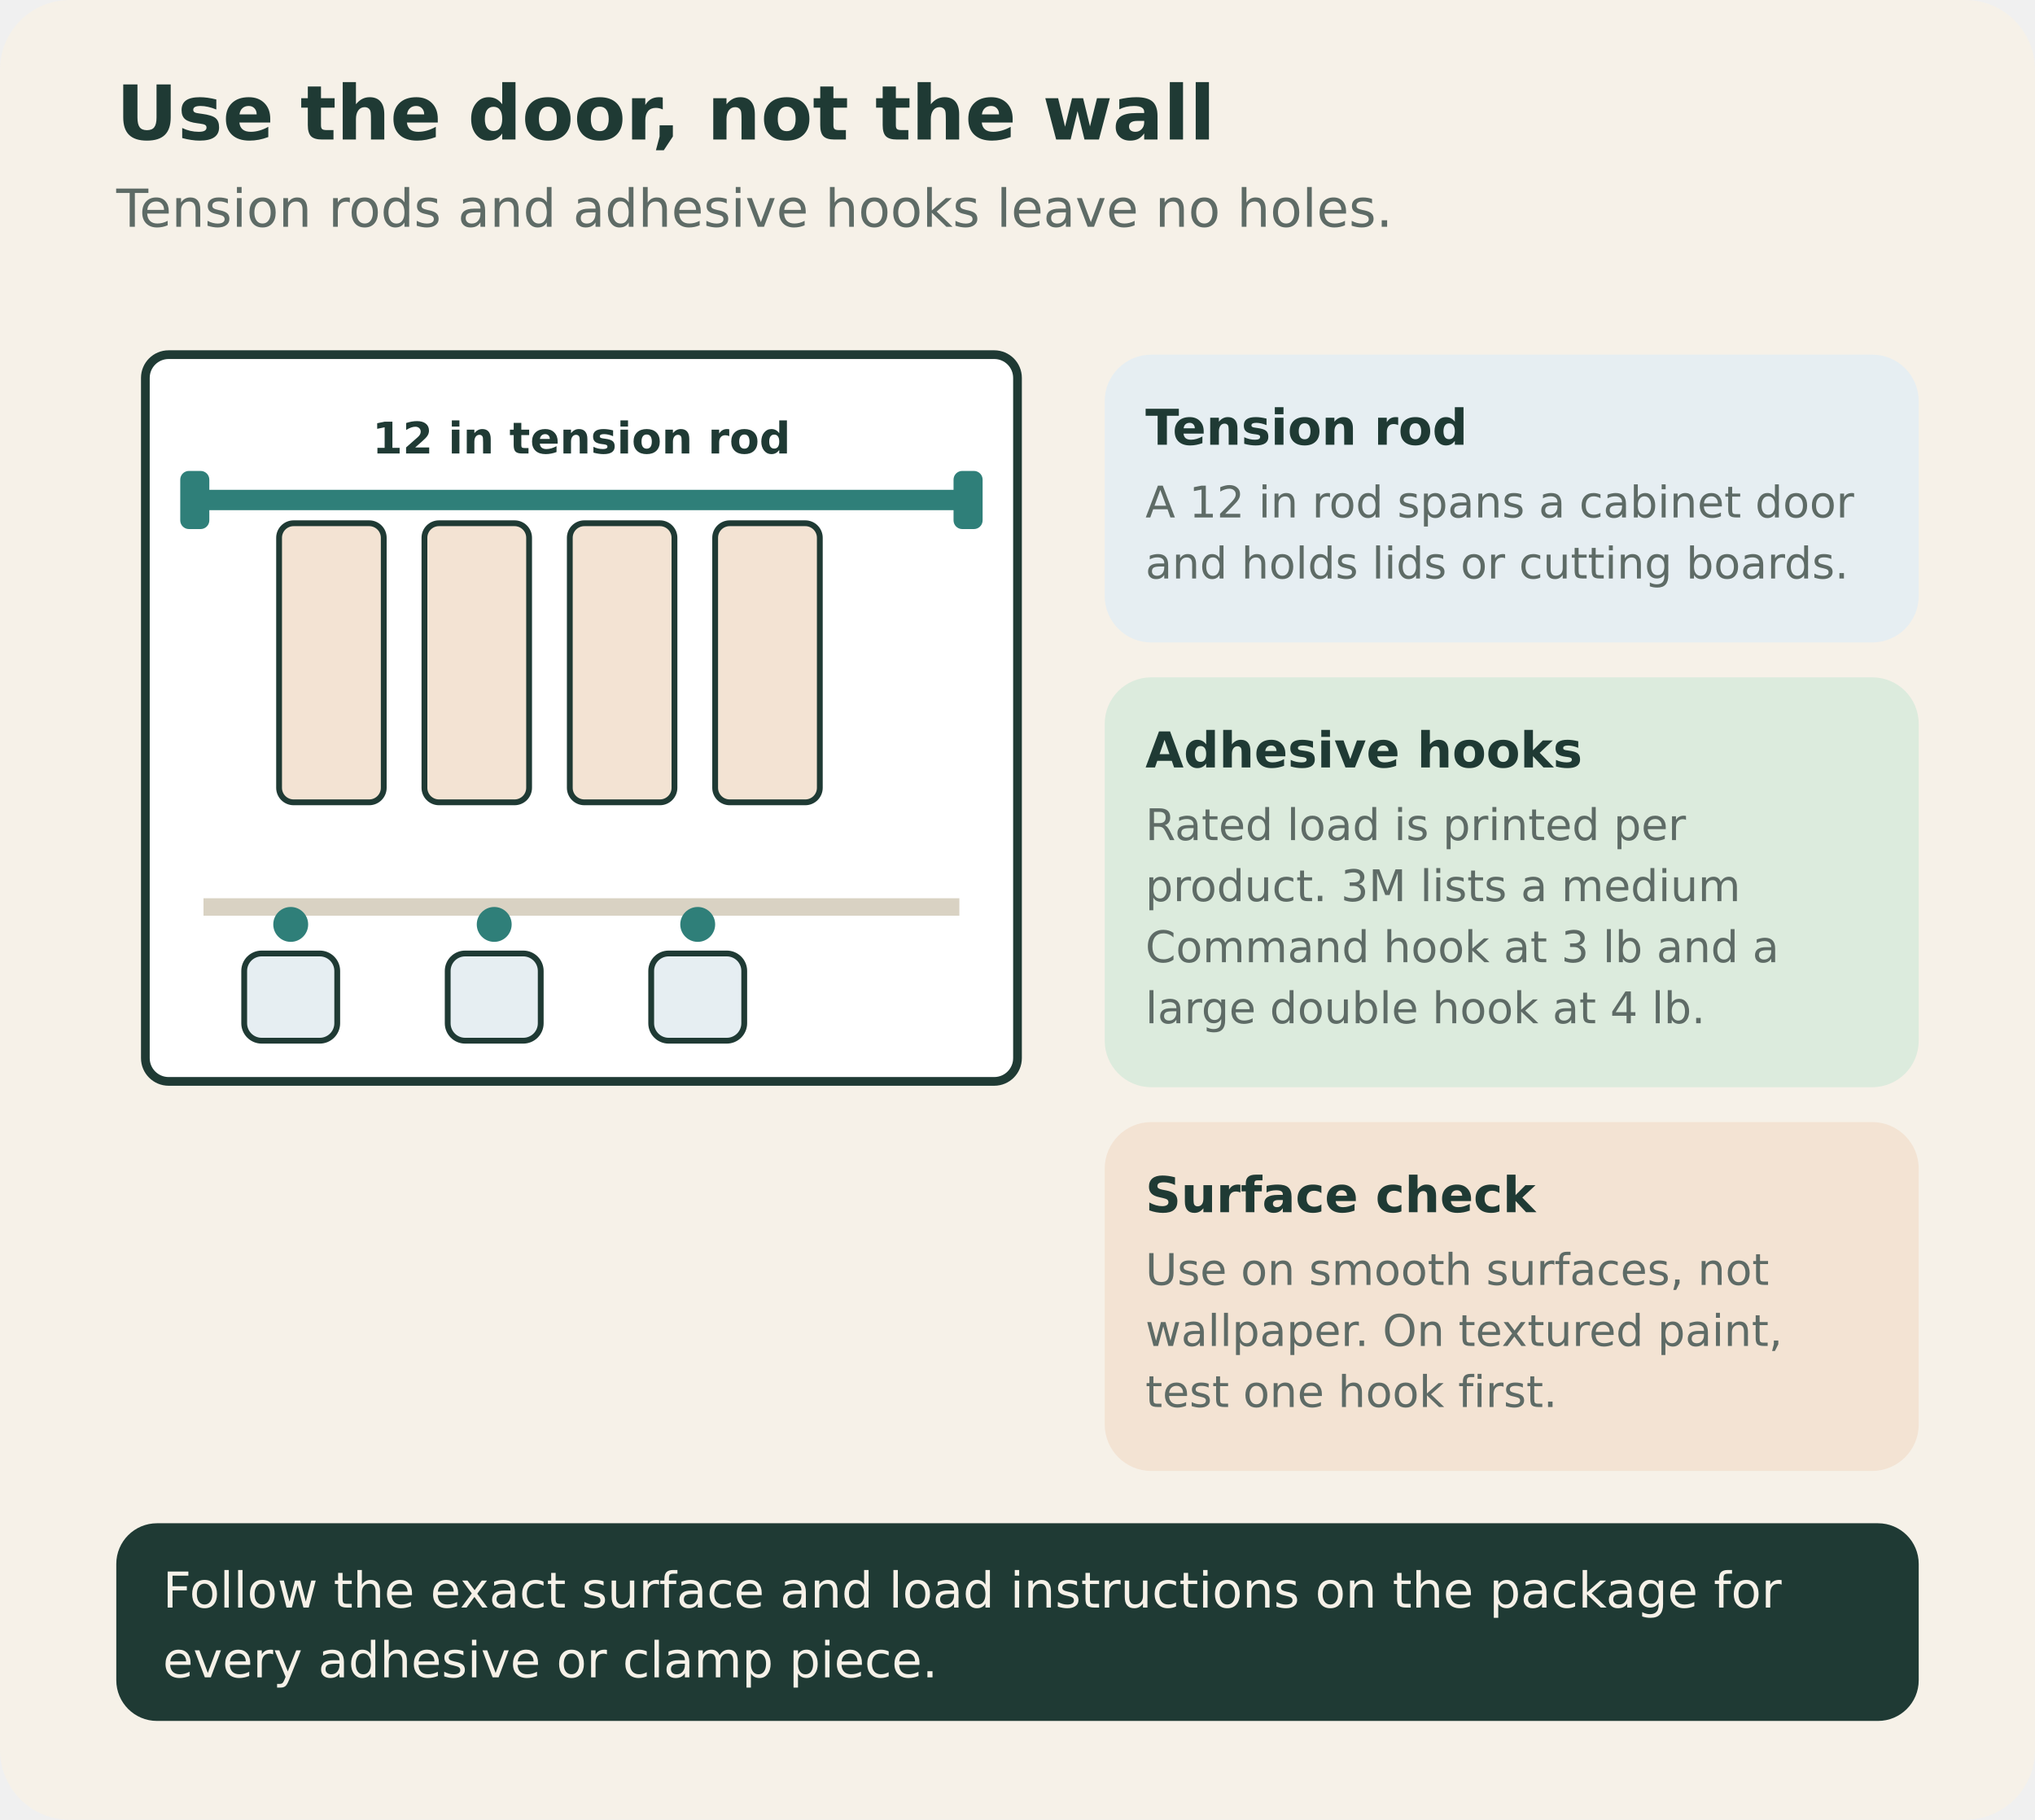
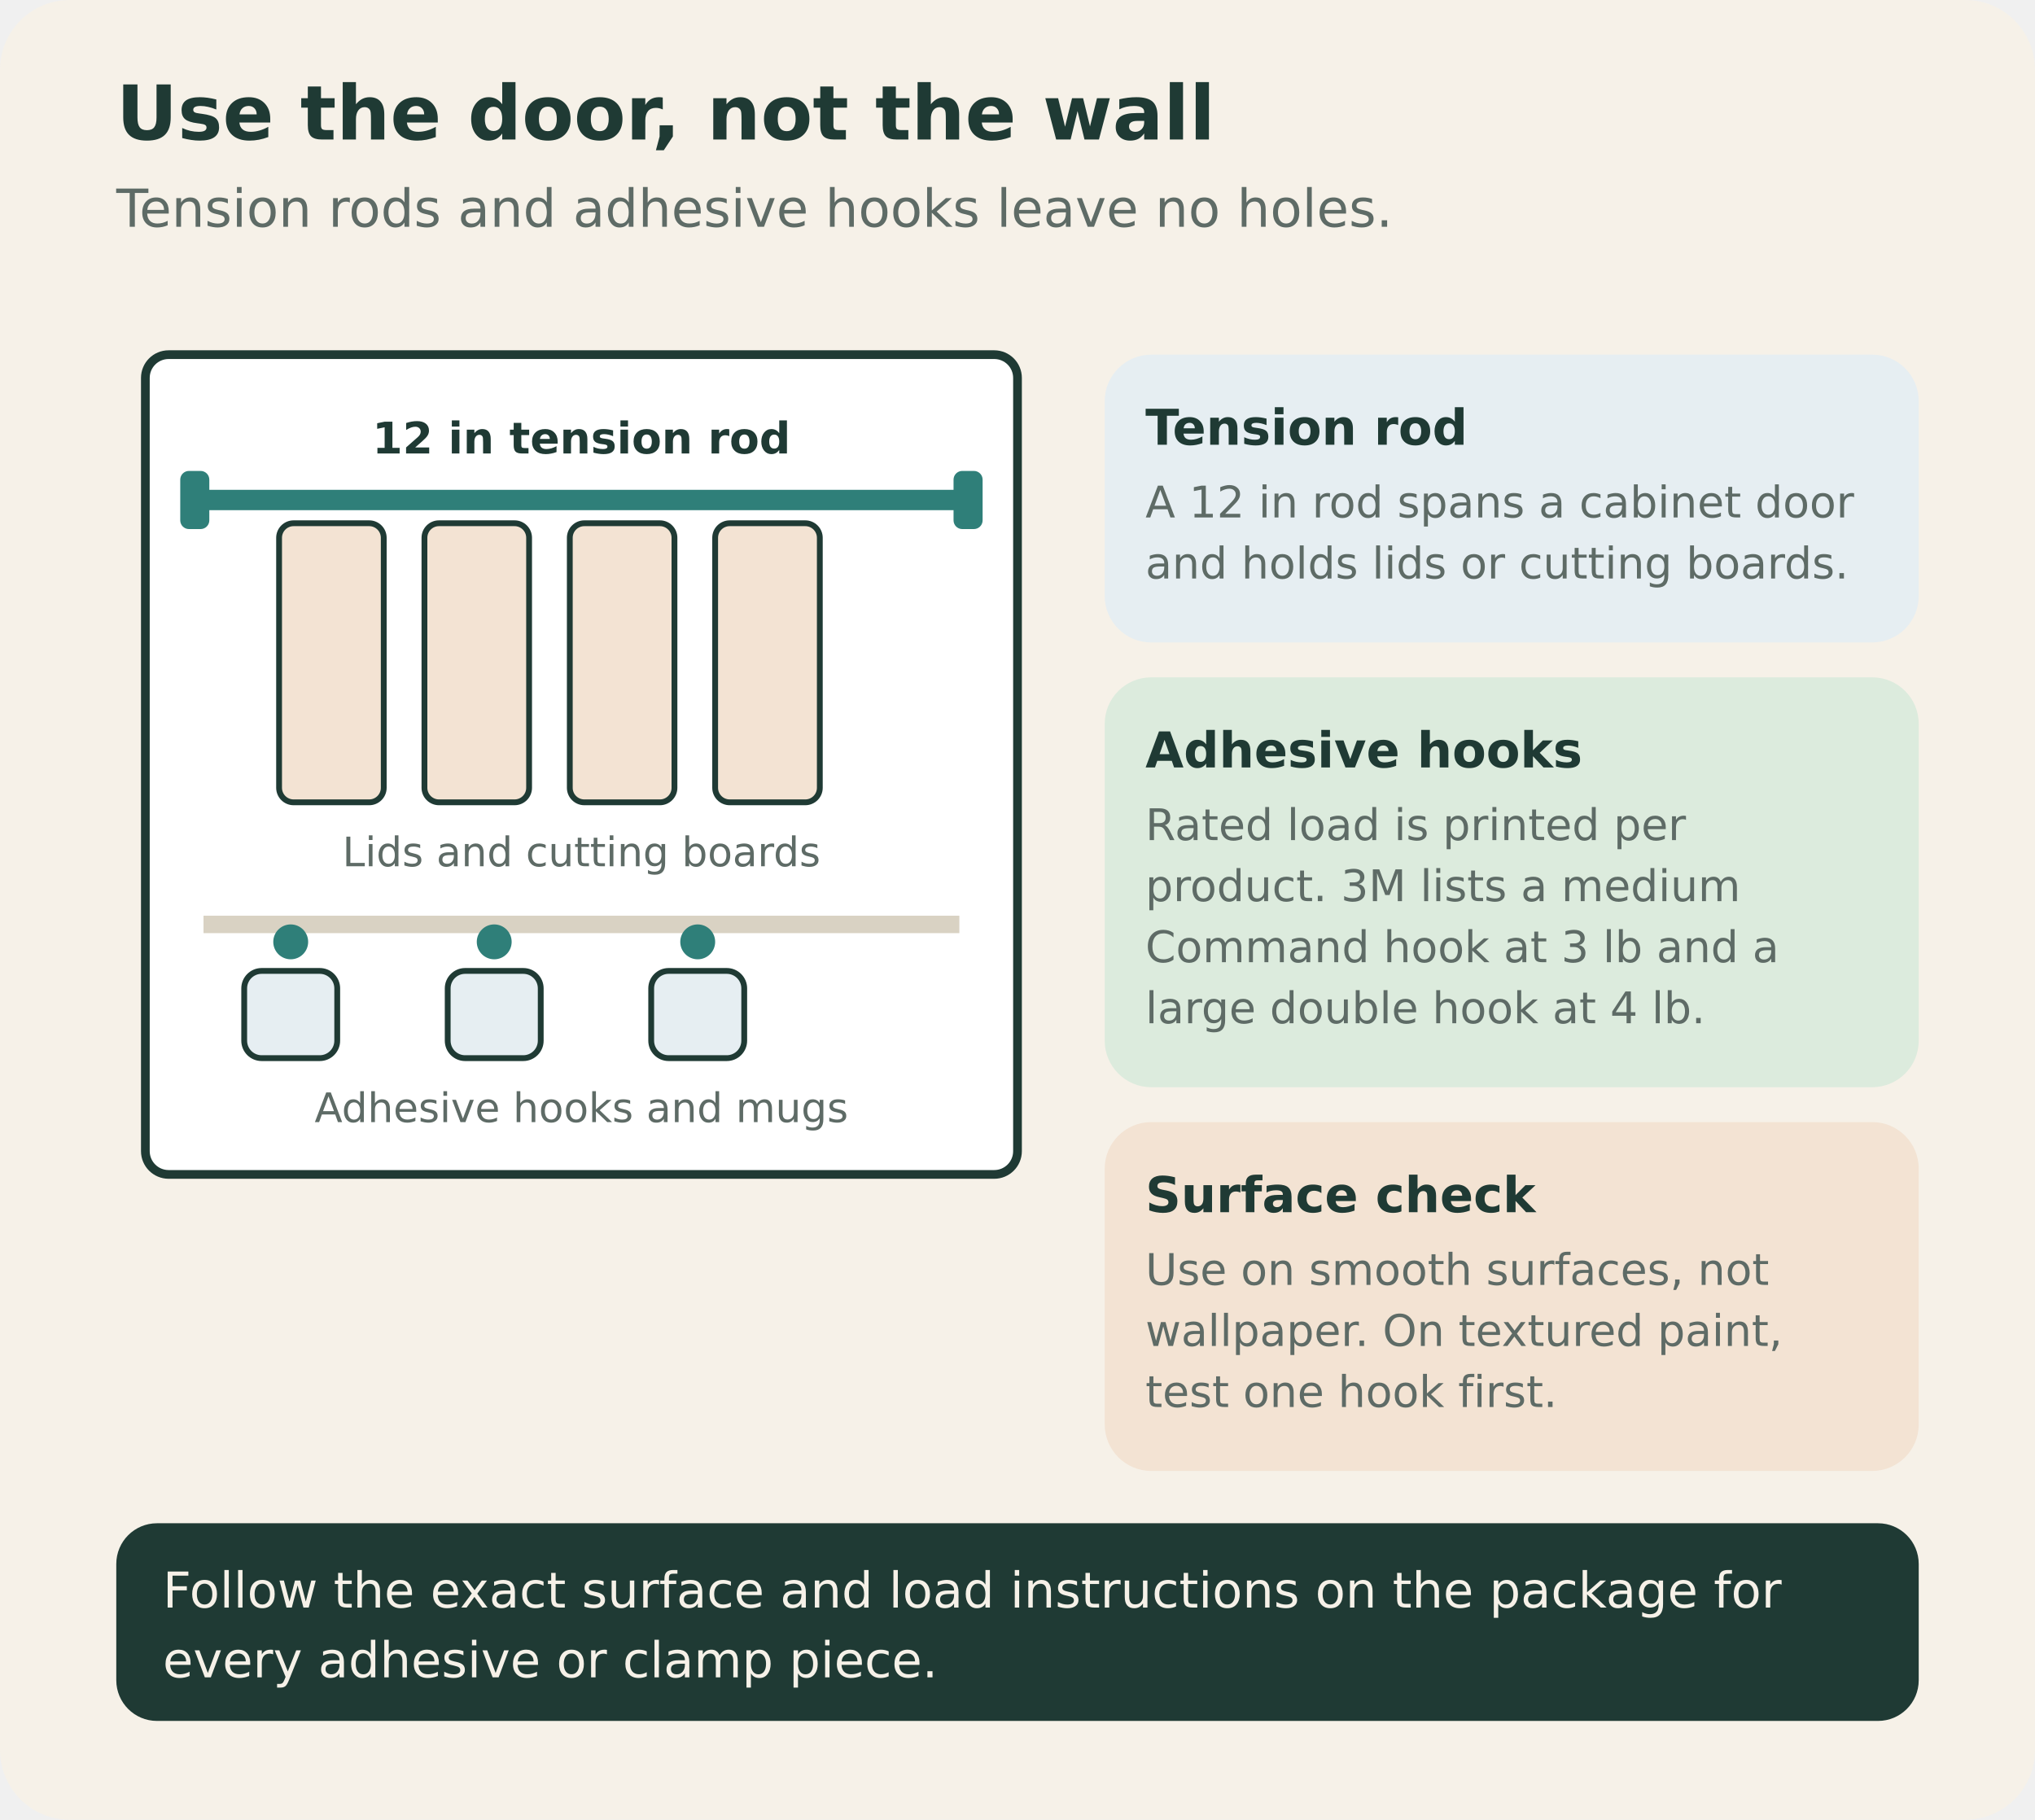
<svg xmlns="http://www.w3.org/2000/svg" width="700" height="626" viewBox="0 0 700 626" role="img" aria-labelledby="t d">
  <defs>
    <marker id="ar" viewBox="0 0 10 10" refX="5" refY="5" markerWidth="7" markerHeight="7" orient="auto-start-reverse">
      <path d="M0 0L10 5L0 10z" fill="#C4622D" />
    </marker>
  </defs>
  <rect width="700" height="626" rx="24" fill="#F6F1E8" />
  <text x="40" y="48" font-family="DejaVu Sans, Helvetica, Arial, sans-serif" font-size="26" font-weight="700" fill="#1F3A34" text-anchor="start">Use the door, not the wall</text>
  <text x="40" y="78" font-family="DejaVu Sans, Helvetica, Arial, sans-serif" font-size="18" font-weight="400" fill="#5E6B66" text-anchor="start">Tension rods and adhesive hooks leave no holes.</text>
-   <rect x="50" y="122" width="300" height="250" rx="8" fill="#FFFFFF" stroke="#1F3A34" stroke-width="3" />
+   <rect x="50" y="122" width="300" height="282" rx="8" fill="#FFFFFF" stroke="#1F3A34" stroke-width="3" />
  <line x1="70" y1="172" x2="330" y2="172" stroke="#2F7F79" stroke-width="7" />
  <rect x="62" y="162" width="10" height="20" rx="3" fill="#2F7F79" />
  <rect x="328" y="162" width="10" height="20" rx="3" fill="#2F7F79" />
  <rect x="96" y="180" width="36" height="96" rx="5" fill="#F3E3D3" stroke="#1F3A34" stroke-width="2" />
  <rect x="146" y="180" width="36" height="96" rx="5" fill="#F3E3D3" stroke="#1F3A34" stroke-width="2" />
  <rect x="196" y="180" width="36" height="96" rx="5" fill="#F3E3D3" stroke="#1F3A34" stroke-width="2" />
  <rect x="246" y="180" width="36" height="96" rx="5" fill="#F3E3D3" stroke="#1F3A34" stroke-width="2" />
-   <line x1="70" y1="312" x2="330" y2="312" stroke="#D9D2C3" stroke-width="6" />
-   <circle cx="100" cy="318" r="6" fill="#2F7F79" />
-   <rect x="84" y="328" width="32" height="30" rx="6" fill="#E6EEF2" stroke="#1F3A34" stroke-width="2" />
-   <circle cx="170" cy="318" r="6" fill="#2F7F79" />
-   <rect x="154" y="328" width="32" height="30" rx="6" fill="#E6EEF2" stroke="#1F3A34" stroke-width="2" />
-   <circle cx="240" cy="318" r="6" fill="#2F7F79" />
-   <rect x="224" y="328" width="32" height="30" rx="6" fill="#E6EEF2" stroke="#1F3A34" stroke-width="2" />
  <text x="200" y="156" font-family="DejaVu Sans, Helvetica, Arial, sans-serif" font-size="15" font-weight="700" fill="#1F3A34" text-anchor="middle">12 in tension rod</text>
+   <text x="200" y="298" font-family="DejaVu Sans, Helvetica, Arial, sans-serif" font-size="14" font-weight="400" fill="#5E6B66" text-anchor="middle">Lids and cutting boards</text>
+   <line x1="70" y1="318" x2="330" y2="318" stroke="#D9D2C3" stroke-width="6" />
+   <circle cx="100" cy="324" r="6" fill="#2F7F79" />
+   <rect x="84" y="334" width="32" height="30" rx="6" fill="#E6EEF2" stroke="#1F3A34" stroke-width="2" />
+   <circle cx="170" cy="324" r="6" fill="#2F7F79" />
+   <rect x="154" y="334" width="32" height="30" rx="6" fill="#E6EEF2" stroke="#1F3A34" stroke-width="2" />
+   <circle cx="240" cy="324" r="6" fill="#2F7F79" />
+   <rect x="224" y="334" width="32" height="30" rx="6" fill="#E6EEF2" stroke="#1F3A34" stroke-width="2" />
+   <text x="200" y="386" font-family="DejaVu Sans, Helvetica, Arial, sans-serif" font-size="14" font-weight="400" fill="#5E6B66" text-anchor="middle">Adhesive hooks and mugs</text>
  <rect x="380" y="122" width="280" height="99" rx="16" fill="#E6EEF2" />
  <text x="394" y="153" font-family="DejaVu Sans, Helvetica, Arial, sans-serif" font-size="17" font-weight="700" fill="#1F3A34" text-anchor="start">Tension rod</text>
  <text x="394" y="178" font-family="DejaVu Sans, Helvetica, Arial, sans-serif" font-size="15" font-weight="400" fill="#5E6B66" text-anchor="start">A 12 in rod spans a cabinet door</text>
  <text x="394" y="199" font-family="DejaVu Sans, Helvetica, Arial, sans-serif" font-size="15" font-weight="400" fill="#5E6B66" text-anchor="start">and holds lids or cutting boards.</text>
  <rect x="380" y="233" width="280" height="141" rx="16" fill="#DCEBDD" />
  <text x="394" y="264" font-family="DejaVu Sans, Helvetica, Arial, sans-serif" font-size="17" font-weight="700" fill="#1F3A34" text-anchor="start">Adhesive hooks</text>
  <text x="394" y="289" font-family="DejaVu Sans, Helvetica, Arial, sans-serif" font-size="15" font-weight="400" fill="#5E6B66" text-anchor="start">Rated load is printed per</text>
  <text x="394" y="310" font-family="DejaVu Sans, Helvetica, Arial, sans-serif" font-size="15" font-weight="400" fill="#5E6B66" text-anchor="start">product. 3M lists a medium</text>
  <text x="394" y="331" font-family="DejaVu Sans, Helvetica, Arial, sans-serif" font-size="15" font-weight="400" fill="#5E6B66" text-anchor="start">Command hook at 3 lb and a</text>
  <text x="394" y="352" font-family="DejaVu Sans, Helvetica, Arial, sans-serif" font-size="15" font-weight="400" fill="#5E6B66" text-anchor="start">large double hook at 4 lb.</text>
  <rect x="380" y="386" width="280" height="120" rx="16" fill="#F3E3D3" />
  <text x="394" y="417" font-family="DejaVu Sans, Helvetica, Arial, sans-serif" font-size="17" font-weight="700" fill="#1F3A34" text-anchor="start">Surface check</text>
  <text x="394" y="442" font-family="DejaVu Sans, Helvetica, Arial, sans-serif" font-size="15" font-weight="400" fill="#5E6B66" text-anchor="start">Use on smooth surfaces, not</text>
  <text x="394" y="463" font-family="DejaVu Sans, Helvetica, Arial, sans-serif" font-size="15" font-weight="400" fill="#5E6B66" text-anchor="start">wallpaper. On textured paint,</text>
  <text x="394" y="484" font-family="DejaVu Sans, Helvetica, Arial, sans-serif" font-size="15" font-weight="400" fill="#5E6B66" text-anchor="start">test one hook first.</text>
  <rect x="40" y="524" width="620" height="68" rx="14" fill="#1F3A34" />
  <text x="56" y="553" font-family="DejaVu Sans, Helvetica, Arial, sans-serif" font-size="17" font-weight="400" fill="#F6F1E8" text-anchor="start">Follow the exact surface and load instructions on the package for</text>
  <text x="56" y="577" font-family="DejaVu Sans, Helvetica, Arial, sans-serif" font-size="17" font-weight="400" fill="#F6F1E8" text-anchor="start">every adhesive or clamp piece.</text>
</svg>
